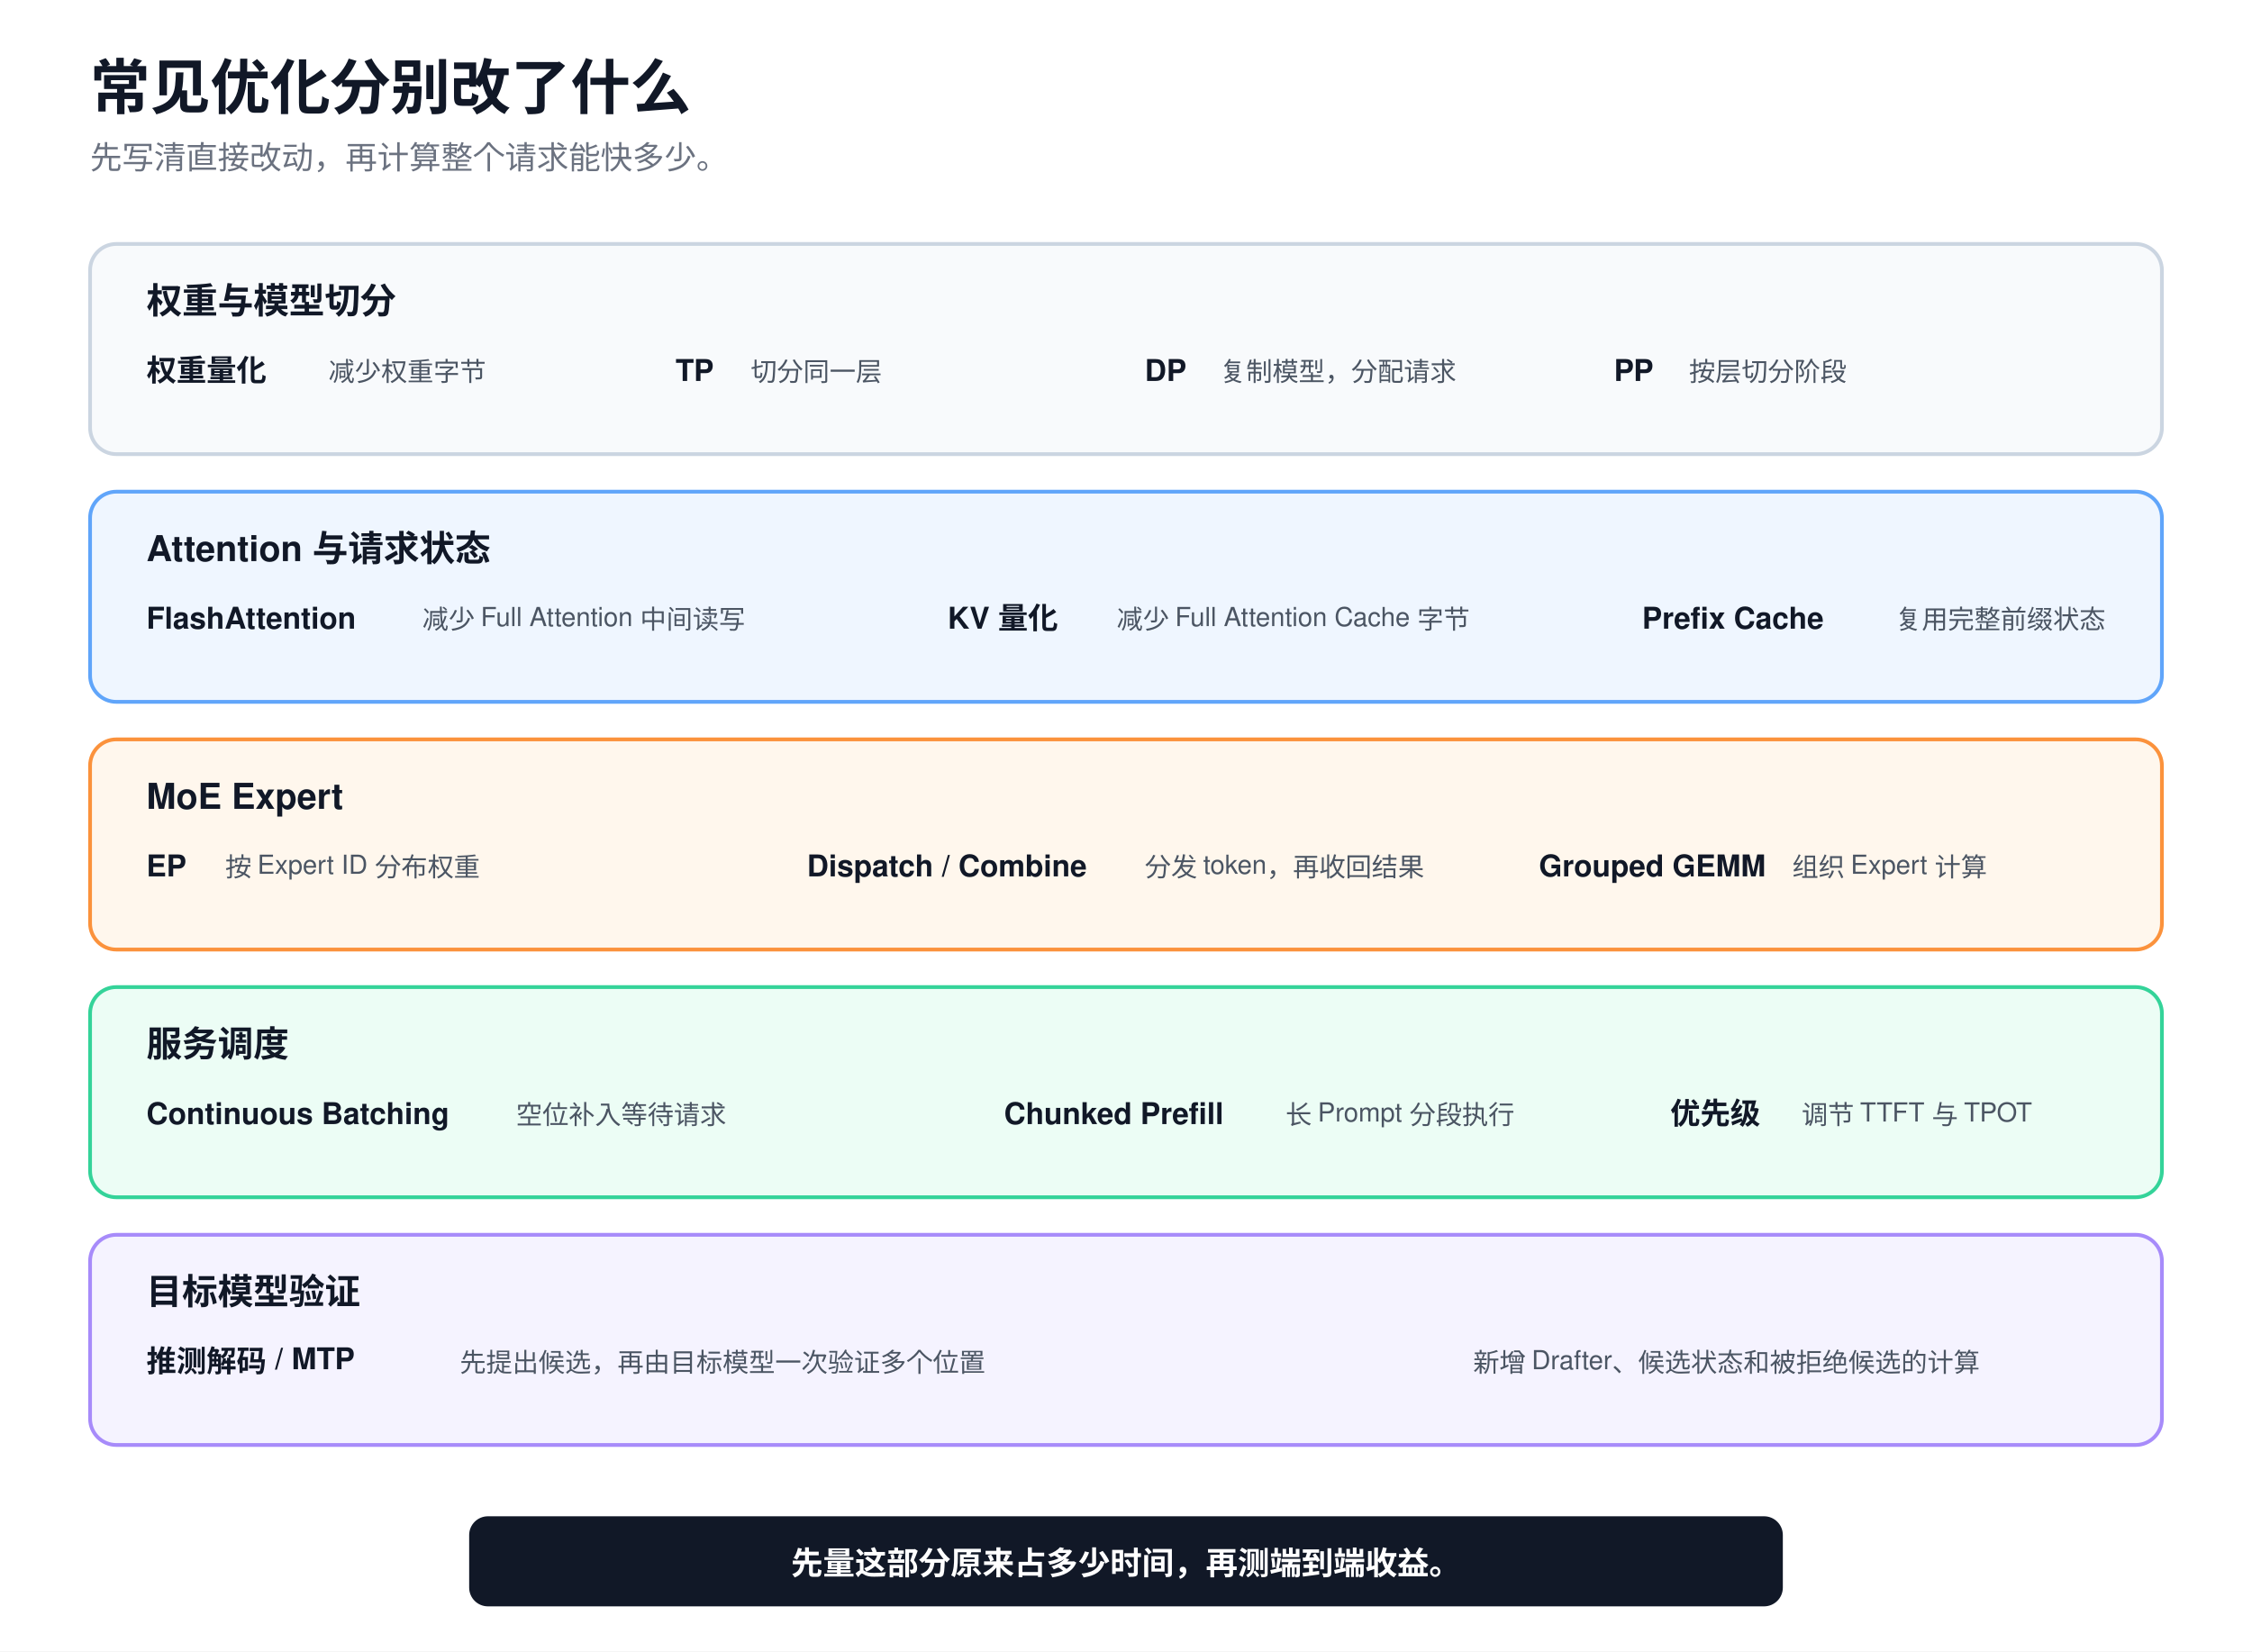
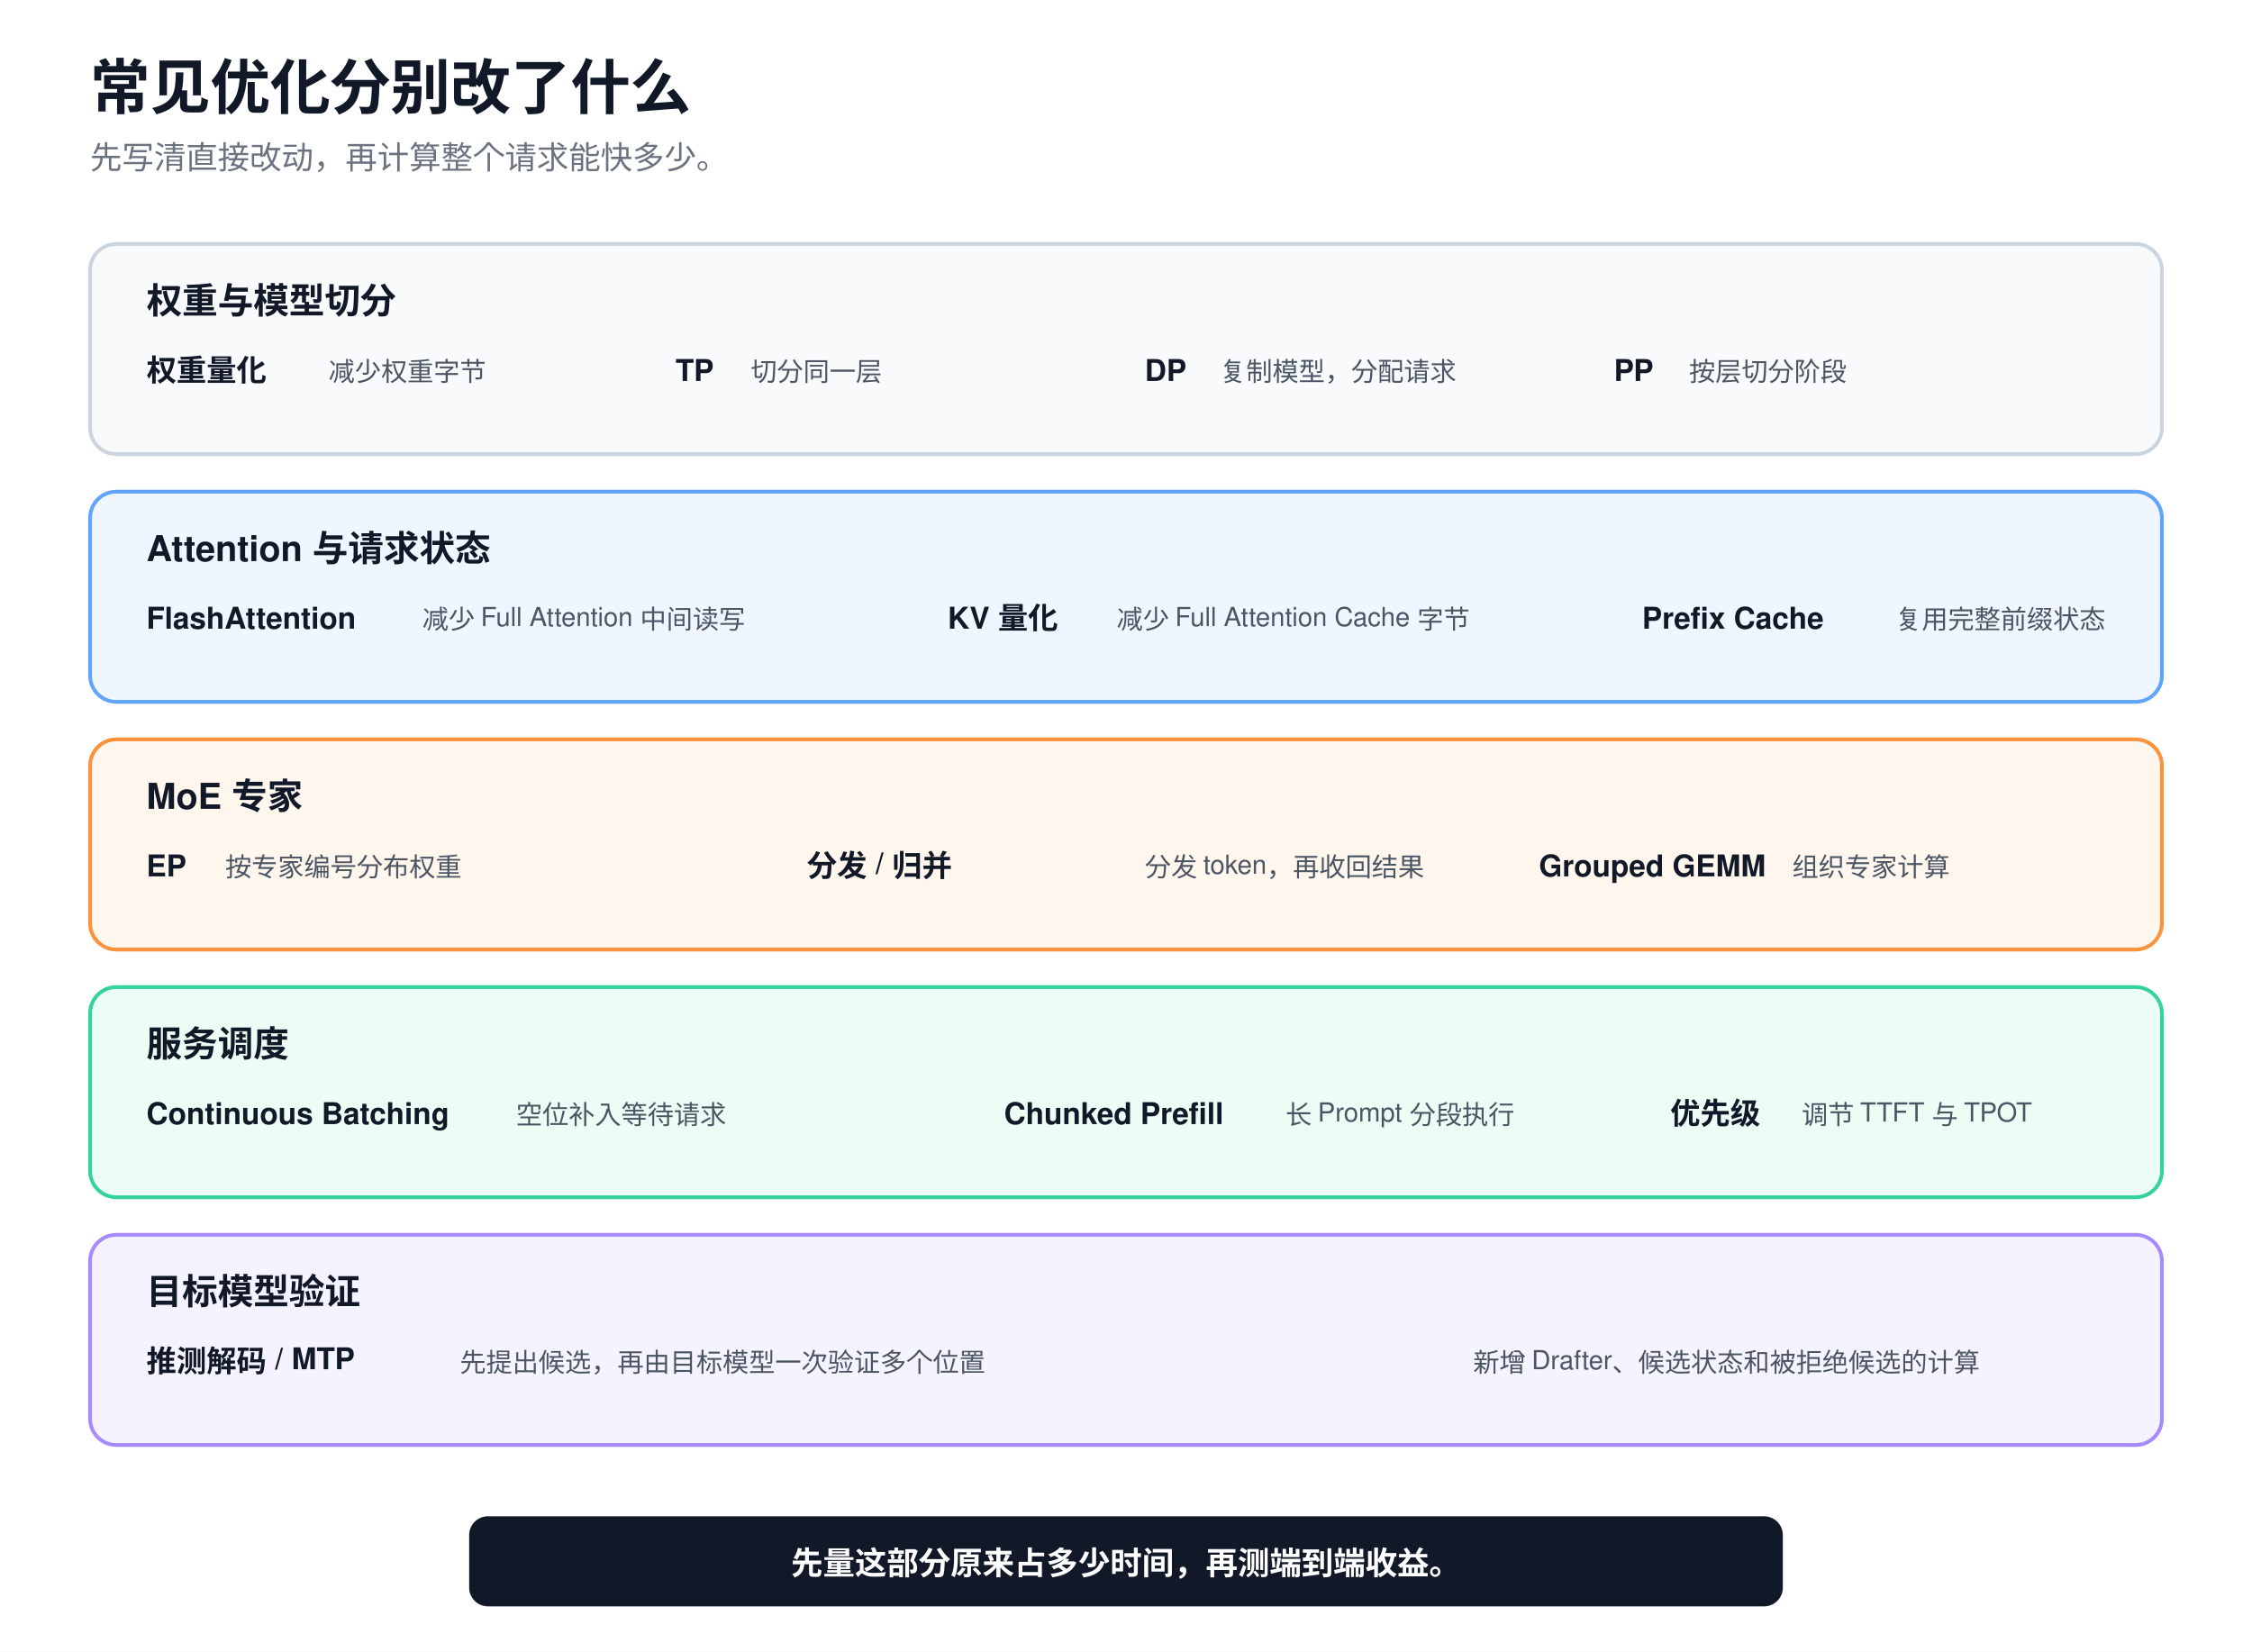
<svg xmlns="http://www.w3.org/2000/svg" viewBox="0 0 1200 880" width="1200" height="880" role="img" aria-labelledby="optimization-map-title optimization-map-desc">
  <style>
    text{font-family:'Helvetica Neue',Helvetica,Arial,'PingFang SC','Microsoft YaHei','Microsoft JhengHei','SimHei',sans-serif;fill:#111827}
    .title{font-size:32px;font-weight:700}.sub{font-size:17px;fill:#6b7280}.row-title{font-size:19px;font-weight:700}.method{font-size:16px;font-weight:700}.detail{font-size:14px;fill:#4b5563}.footer{font-size:17px;font-weight:600;fill:#fff;text-anchor:middle}
  </style>
  <rect width="1200" height="880" fill="#fff" data-graph-role="canvas" />
  <g data-graph-role="title-block">
    <text x="48" y="58" class="title">常见优化分别改了什么</text>
    <text x="48" y="90" class="sub">先写清直接改动，再计算整个请求能快多少。</text>
  </g>
  <g data-graph-role="node" aria-label="权重与模型切分">
    <rect x="48" y="130" width="1104" height="112" rx="14" fill="#f8fafc" stroke="#cbd5e1" stroke-width="2" />
    <text x="78" y="167" class="row-title">权重与模型切分</text>
    <text x="78" y="203" class="method">权重量化</text>
    <text x="175" y="203" class="detail">减少权重字节</text>
    <text x="360" y="203" class="method">TP</text>
    <text x="400" y="203" class="detail">切分同一层</text>
    <text x="610" y="203" class="method">DP</text>
    <text x="650" y="203" class="detail">复制模型，分配请求</text>
    <text x="860" y="203" class="method">PP</text>
    <text x="900" y="203" class="detail">按层切分阶段</text>
  </g>
  <g data-graph-role="node" aria-label="Attention 与请求状态">
    <rect x="48" y="262" width="1104" height="112" rx="14" fill="#eff6ff" stroke="#60a5fa" stroke-width="2" />
    <text x="78" y="299" class="row-title">Attention 与请求状态</text>
    <text x="78" y="335" class="method">FlashAttention</text>
    <text x="225" y="335" class="detail">减少 Full Attention 中间读写</text>
    <text x="505" y="335" class="method">KV 量化</text>
    <text x="595" y="335" class="detail">减少 Full Attention Cache 字节</text>
    <text x="875" y="335" class="method">Prefix Cache</text>
    <text x="1010" y="335" class="detail">复用完整前缀状态</text>
  </g>
-   <g data-graph-role="node" aria-label="MoE Expert">
+   <g data-graph-role="node" aria-label="MoE 专家">
    <rect x="48" y="394" width="1104" height="112" rx="14" fill="#fff7ed" stroke="#fb923c" stroke-width="2" />
-     <text x="78" y="431" class="row-title">MoE Expert</text>
+     <text x="78" y="431" class="row-title">MoE 专家</text>
    <text x="78" y="467" class="method">EP</text>
-     <text x="120" y="467" class="detail">按 Expert ID 分布权重</text>
-     <text x="430" y="467" class="method">Dispatch / Combine</text>
+     <text x="120" y="467" class="detail">按专家编号分布权重</text>
+     <text x="430" y="467" class="method">分发 / 归并</text>
    <text x="610" y="467" class="detail">分发 token，再收回结果</text>
    <text x="820" y="467" class="method">Grouped GEMM</text>
-     <text x="955" y="467" class="detail">组织 Expert 计算</text>
+     <text x="955" y="467" class="detail">组织专家计算</text>
  </g>
  <g data-graph-role="node" aria-label="服务调度">
    <rect x="48" y="526" width="1104" height="112" rx="14" fill="#ecfdf5" stroke="#34d399" stroke-width="2" />
    <text x="78" y="563" class="row-title">服务调度</text>
    <text x="78" y="599" class="method">Continuous Batching</text>
    <text x="275" y="599" class="detail">空位补入等待请求</text>
    <text x="535" y="599" class="method">Chunked Prefill</text>
    <text x="685" y="599" class="detail">长 Prompt 分段执行</text>
    <text x="890" y="599" class="method">优先级</text>
    <text x="960" y="599" class="detail">调节 TTFT 与 TPOT</text>
  </g>
  <g data-graph-role="node" aria-label="目标模型验证">
    <rect x="48" y="658" width="1104" height="112" rx="14" fill="#f5f3ff" stroke="#a78bfa" stroke-width="2" />
    <text x="78" y="695" class="row-title">目标模型验证</text>
    <text x="78" y="731" class="method">推测解码 / MTP</text>
    <text x="245" y="731" class="detail">先提出候选，再由目标模型一次验证多个位置</text>
    <text x="785" y="731" class="detail">新增 Drafter、候选状态和被拒绝候选的计算</text>
  </g>
  <g data-graph-role="annotation">
    <rect x="250" y="808" width="700" height="48" rx="10" fill="#111827" />
    <text x="600" y="839" class="footer">先量这部分原来占多少时间，再测端到端收益。</text>
  </g>
</svg>
